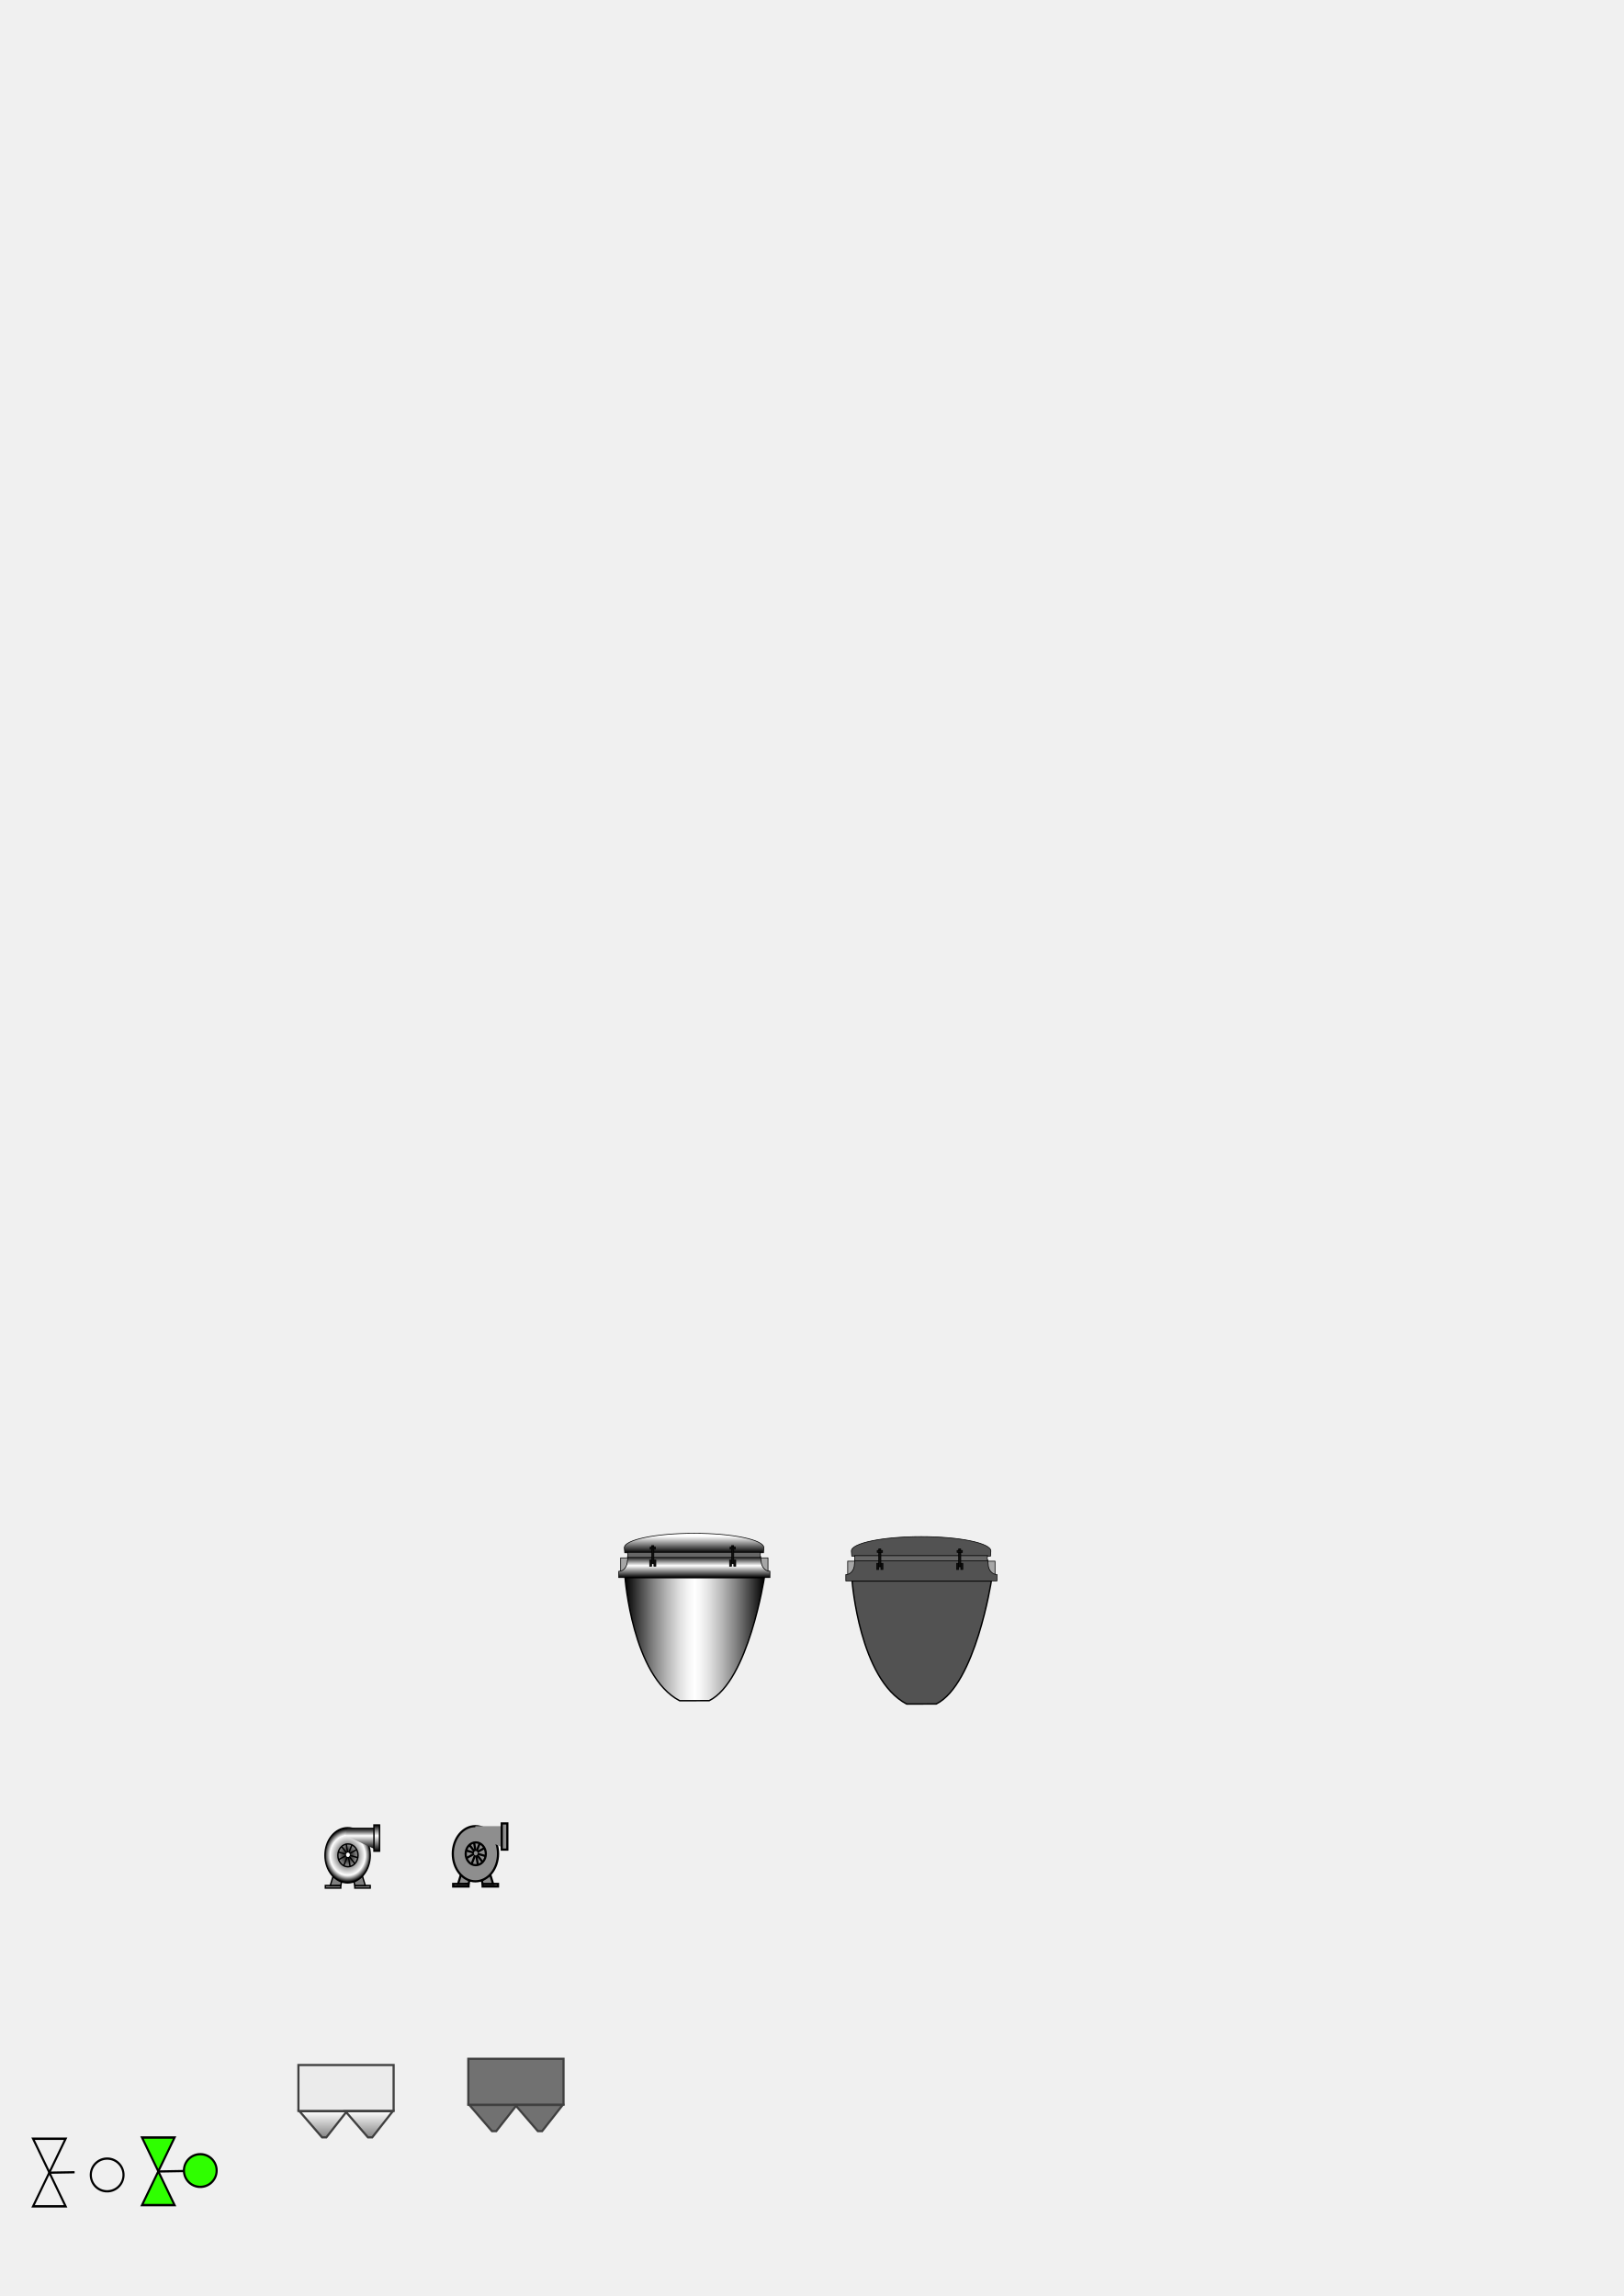
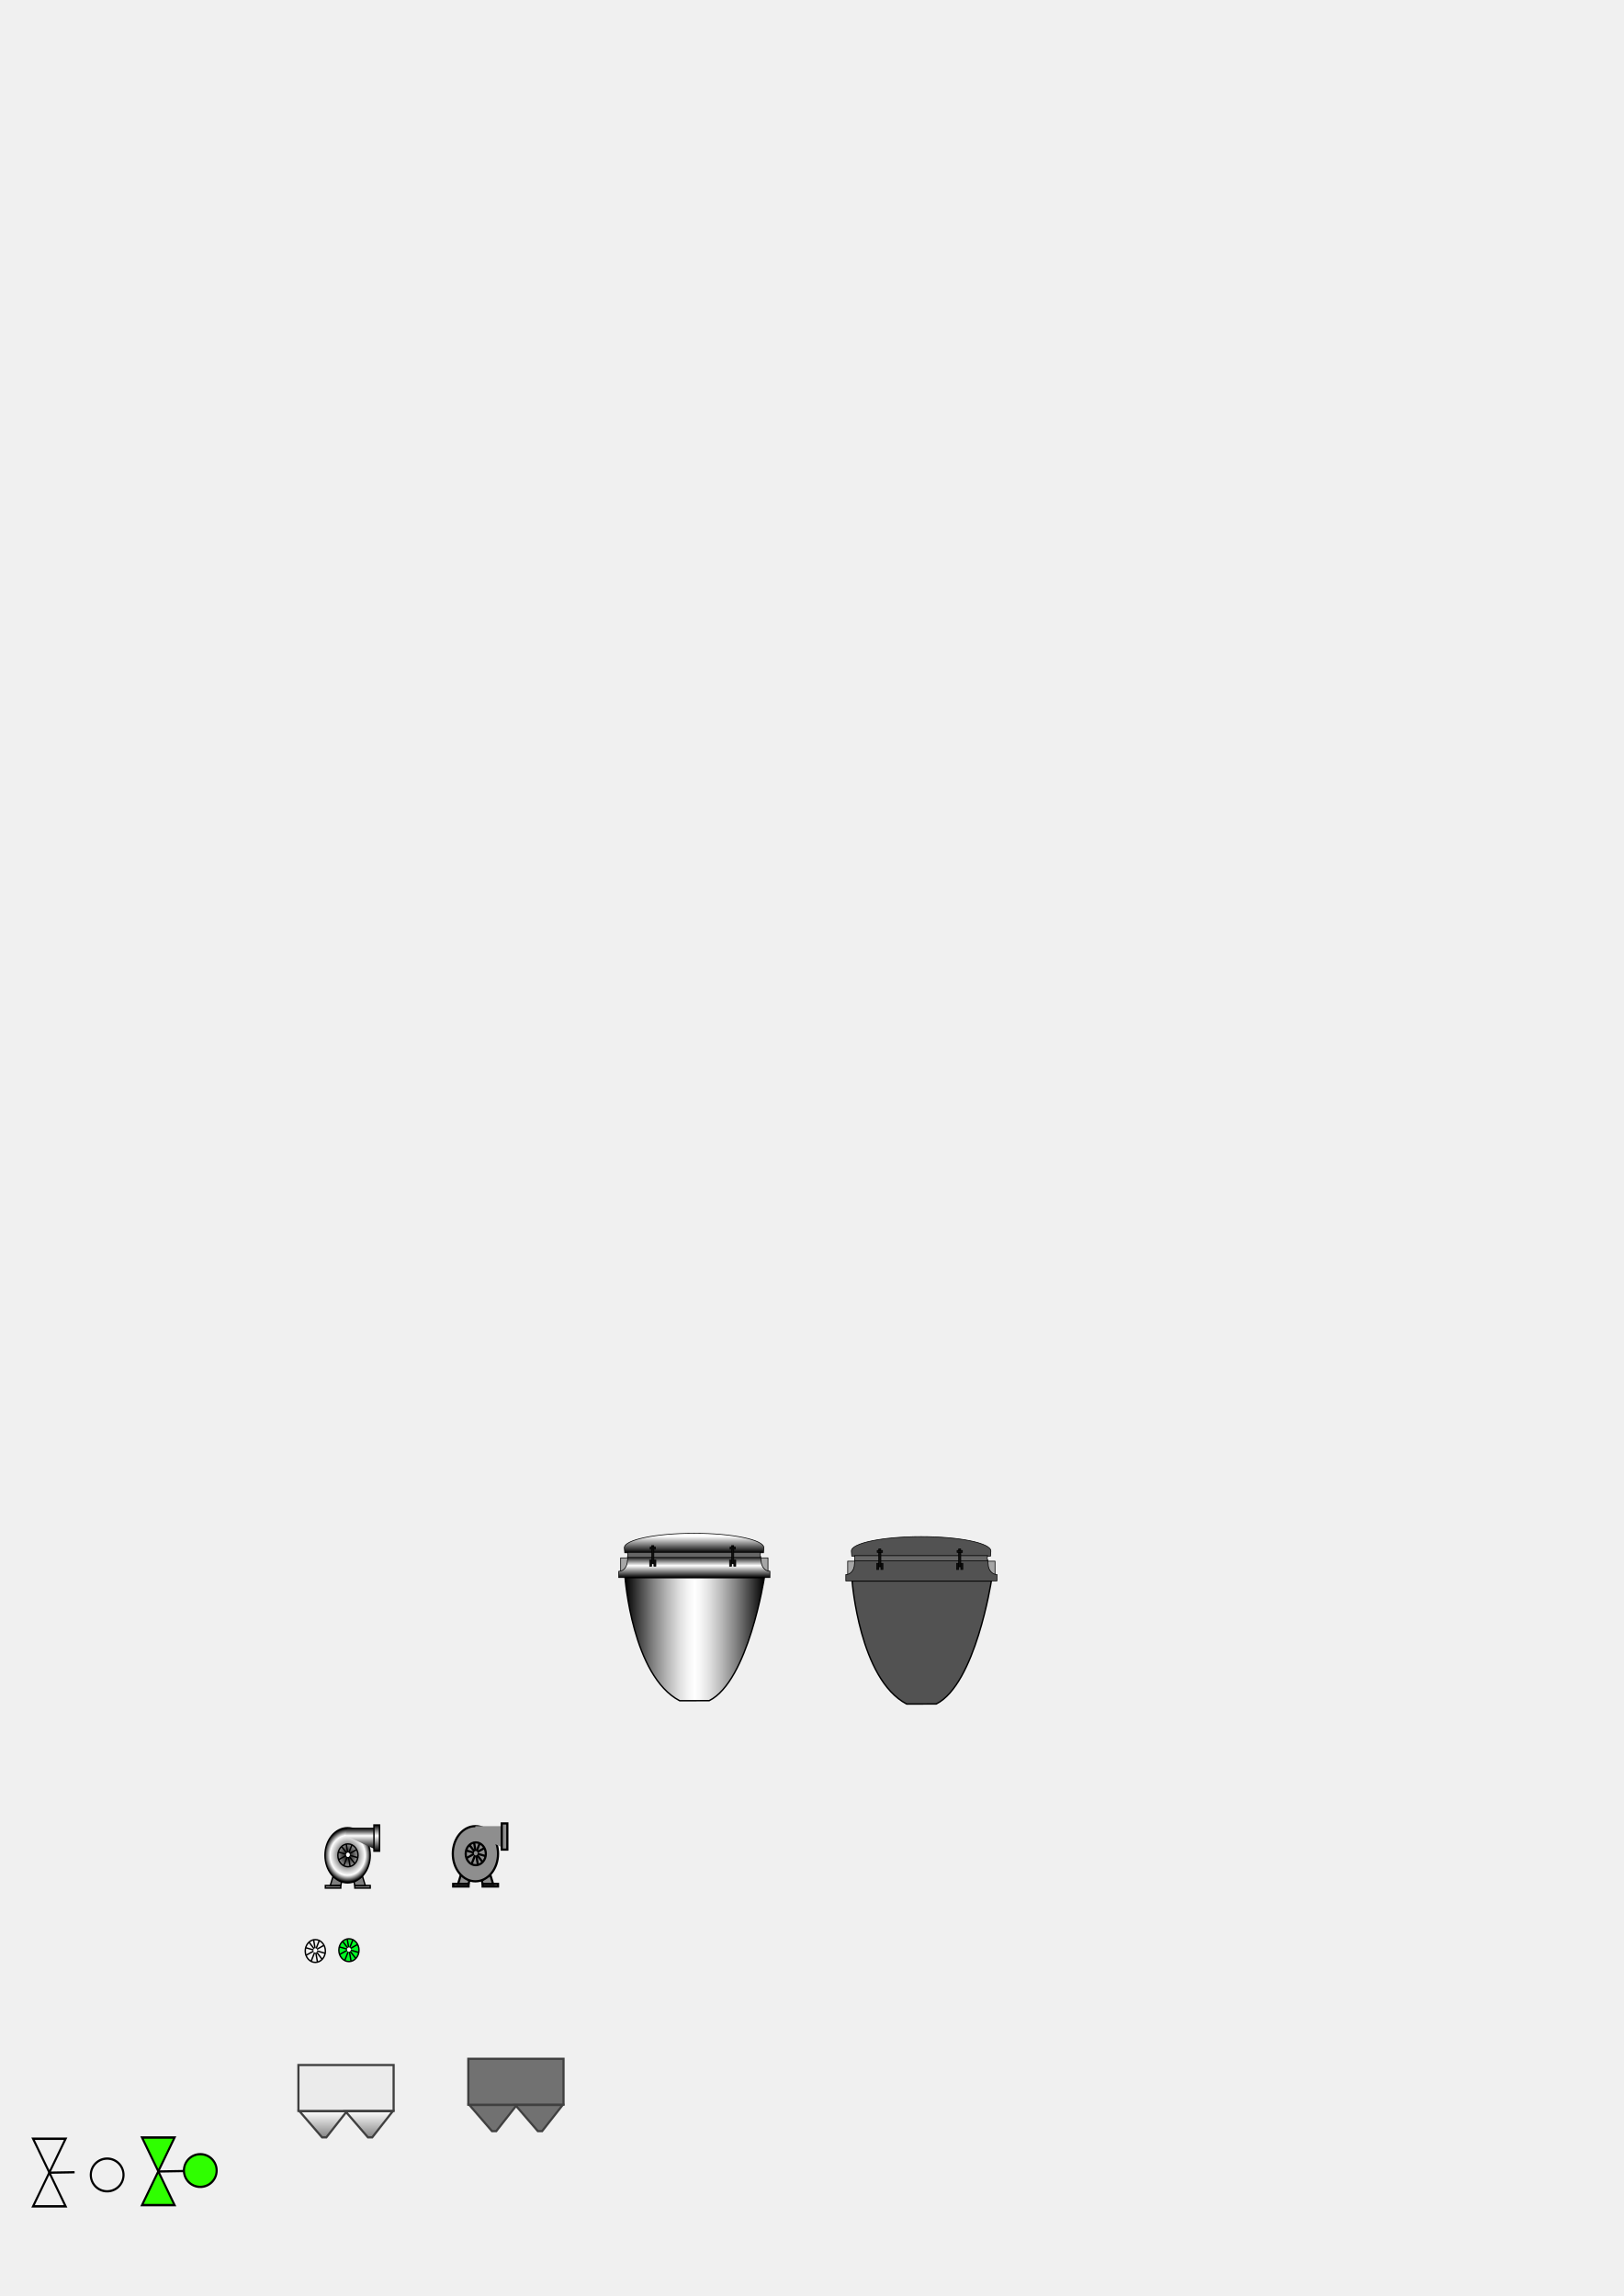
<svg xmlns="http://www.w3.org/2000/svg" xmlns:xlink="http://www.w3.org/1999/xlink" width="744.094" height="1052.362" id="svg2" version="1.1">
  <defs id="defs4">
    <linearGradient id="linearGradient10849">
      <stop id="stop10851" offset="0" style="stop-color:#873a00;stop-opacity:1;" />
      <stop style="stop-color:#ff2300;stop-opacity:1;" offset="0.5" id="stop10853" />
      <stop id="stop10855" offset="1" style="stop-color:#873a00;stop-opacity:1;" />
    </linearGradient>
    <linearGradient id="linearGradient10835">
      <stop style="stop-color:#ff6e00;stop-opacity:1;" offset="0" id="stop10837" />
      <stop id="stop10839" offset="0.5" style="stop-color:#ffe400;stop-opacity:1;" />
      <stop style="stop-color:#ff6e00;stop-opacity:1;" offset="1" id="stop10841" />
    </linearGradient>
    <linearGradient xlink:href="#XMLID_28_" id="linearGradient26229" gradientUnits="userSpaceOnUse" x1="687.1" y1="233.296" x2="687.1" y2="239.75" gradientTransform="matrix(1.1867,0,0,1.383018,-524.0711,265.5435)" />
    <linearGradient id="XMLID_28_" gradientUnits="userSpaceOnUse" x1="687.1" y1="233.296" x2="687.1" y2="239.75">
      <stop offset="0.15" style="stop-color:#FFFFFF" id="stop8803" />
      <stop offset="1" style="stop-color:#000000" id="stop8805" />
    </linearGradient>
    <linearGradient xlink:href="#XMLID_27_" id="linearGradient26232" gradientUnits="userSpaceOnUse" x1="687.2" y1="240.852" x2="687.2" y2="247.976" gradientTransform="matrix(1.1867,0,0,1.383018,-524.0711,265.5435)" />
    <linearGradient id="XMLID_27_" gradientUnits="userSpaceOnUse" x1="687.2" y1="240.852" x2="687.2" y2="247.976">
      <stop offset="0.006" style="stop-color:#000000" id="stop8794" />
      <stop offset="0.444" style="stop-color:#FFFFFF" id="stop8796" />
      <stop offset="1" style="stop-color:#000000" id="stop8798" />
    </linearGradient>
    <linearGradient xlink:href="#XMLID_26_" id="linearGradient26235" gradientUnits="userSpaceOnUse" x1="660.444" y1="268.378" x2="714.221" y2="268.378" gradientTransform="matrix(1.1867,0,0,1.383018,-524.0711,265.5435)" />
    <linearGradient id="XMLID_26_" gradientUnits="userSpaceOnUse" x1="660.444" y1="268.378" x2="714.221" y2="268.378">
      <stop offset="0" style="stop-color:#000000" id="stop8765" />
      <stop offset="0.085" style="stop-color:#393939" id="stop8767" />
      <stop offset="0.198" style="stop-color:#7F7F7F" id="stop8769" />
      <stop offset="0.301" style="stop-color:#B6B6B6" id="stop8771" />
      <stop offset="0.388" style="stop-color:#DEDEDE" id="stop8773" />
      <stop offset="0.458" style="stop-color:#F6F6F6" id="stop8775" />
      <stop offset="0.5" style="stop-color:#FFFFFF" id="stop8777" />
      <stop offset="0.542" style="stop-color:#F6F6F6" id="stop8779" />
      <stop offset="0.612" style="stop-color:#DEDEDE" id="stop8781" />
      <stop offset="0.699" style="stop-color:#B6B6B6" id="stop8783" />
      <stop offset="0.802" style="stop-color:#7F7F7F" id="stop8785" />
      <stop offset="0.915" style="stop-color:#393939" id="stop8787" />
      <stop offset="1" style="stop-color:#000000" id="stop8789" />
    </linearGradient>
    <linearGradient xlink:href="#linearGradient6671" id="linearGradient6669" gradientUnits="userSpaceOnUse" x1="43.529" y1="313.691" x2="100.49" y2="313.691" />
    <linearGradient id="linearGradient6671">
      <stop id="stop6673" offset="0" style="stop-color:#ff0002;stop-opacity:1;" />
      <stop style="stop-color:#ffa100;stop-opacity:1;" offset="0.5" id="stop6675" />
      <stop id="stop6677" offset="1" style="stop-color:#ff0002;stop-opacity:1;" />
    </linearGradient>
    <linearGradient xlink:href="#linearGradient6671" id="linearGradient6667" gradientUnits="userSpaceOnUse" gradientTransform="matrix(0.04578174,0,0,0.6561865,242.1962,-593.2474)" x1="257.42" y1="404.412" x2="322.949" y2="404.412" />
    <linearGradient id="linearGradient10655">
      <stop id="stop10657" offset="0" style="stop-color:#ff0002;stop-opacity:1;" />
      <stop style="stop-color:#ffa100;stop-opacity:1;" offset="0.5" id="stop10659" />
      <stop id="stop10661" offset="1" style="stop-color:#ff0002;stop-opacity:1;" />
    </linearGradient>
    <linearGradient y2="404.412" x2="322.949" y1="404.412" x1="257.42" gradientTransform="matrix(0.04578174,0,0,0.09833218,605.8628,-289.408)" gradientUnits="userSpaceOnUse" id="linearGradient10665" xlink:href="#linearGradient6671" />
    <linearGradient id="linearGradient6613">
      <stop id="stop6615" offset="0" style="stop-color:#002cff;stop-opacity:1;" />
      <stop style="stop-color:#00d8ff;stop-opacity:1;" offset="0.5" id="stop6617" />
      <stop id="stop6619" offset="1" style="stop-color:#002cff;stop-opacity:1;" />
    </linearGradient>
    <linearGradient xlink:href="#linearGradient6613" id="linearGradient2636" gradientUnits="userSpaceOnUse" gradientTransform="matrix(0.04578174,0,0,1,206.6175,5.715368)" x1="257.42" y1="404.412" x2="322.949" y2="404.412" />
    <linearGradient id="linearGradient10718">
      <stop id="stop10720" offset="0" style="stop-color:#002cff;stop-opacity:1;" />
      <stop style="stop-color:#00d8ff;stop-opacity:1;" offset="0.5" id="stop10722" />
      <stop id="stop10724" offset="1" style="stop-color:#002cff;stop-opacity:1;" />
    </linearGradient>
    <linearGradient xlink:href="#linearGradient6613" id="linearGradient10767" gradientUnits="userSpaceOnUse" gradientTransform="matrix(0.04578174,0,0,0.2253706,-634.6472,253.1719)" x1="257.42" y1="404.412" x2="322.949" y2="404.412" />
    <linearGradient xlink:href="#linearGradient6613" id="linearGradient10769" gradientUnits="userSpaceOnUse" x1="43.529" y1="313.691" x2="100.49" y2="313.691" />
    <linearGradient xlink:href="#linearGradient10835" id="linearGradient10779" gradientUnits="userSpaceOnUse" x1="43.529" y1="313.691" x2="100.49" y2="313.691" />
    <linearGradient xlink:href="#linearGradient10835" id="linearGradient10825" gradientUnits="userSpaceOnUse" gradientTransform="matrix(0.04578174,0,0,0.3016598,233.4075,536.1155)" x1="257.42" y1="404.412" x2="322.949" y2="404.412" />
    <linearGradient xlink:href="#linearGradient10835" id="linearGradient10829" gradientUnits="userSpaceOnUse" gradientTransform="matrix(0.04578174,0,0,0.2512893,629.736,-358.3493)" x1="257.42" y1="404.412" x2="322.949" y2="404.412" />
    <linearGradient xlink:href="#linearGradient6671" id="linearGradient10833" gradientUnits="userSpaceOnUse" gradientTransform="matrix(0.04578174,0,0,0.3231015,233.4075,472.4171)" x1="257.42" y1="404.412" x2="322.949" y2="404.412" />
    <linearGradient xlink:href="#linearGradient10849" id="linearGradient10845" gradientUnits="userSpaceOnUse" gradientTransform="matrix(0.04578174,0,0,0.0767043,278.0156,637.3581)" x1="257.42" y1="404.412" x2="322.949" y2="404.412" />
    <linearGradient xlink:href="#linearGradient10849" id="linearGradient10847" gradientUnits="userSpaceOnUse" x1="43.529" y1="313.691" x2="100.49" y2="313.691" />
    <linearGradient xlink:href="#linearGradient10849" id="linearGradient10859" gradientUnits="userSpaceOnUse" gradientTransform="matrix(0.04578174,0,0,0.0767043,278.0156,676.1843)" x1="257.42" y1="404.412" x2="322.949" y2="404.412" />
    <linearGradient xlink:href="#linearGradient10835" id="linearGradient10863" gradientUnits="userSpaceOnUse" gradientTransform="matrix(0.04578174,0,0,0.07668049,233.4075,676.1951)" x1="257.42" y1="404.412" x2="322.949" y2="404.412" />
    <linearGradient xlink:href="#linearGradient6671" id="linearGradient10867" gradientUnits="userSpaceOnUse" gradientTransform="matrix(0.04578174,0,0,0.07668048,233.4968,521.7132)" x1="257.42" y1="404.412" x2="322.949" y2="404.412" />
    <linearGradient xlink:href="#XMLID_26_-8" id="linearGradient10182" gradientUnits="userSpaceOnUse" gradientTransform="matrix(1.1867,0,0,1.383018,-763.2637,600.3159)" x1="660.444" y1="268.378" x2="714.221" y2="268.378" />
    <linearGradient id="XMLID_26_-8" gradientUnits="userSpaceOnUse" x1="660.444" y1="268.378" x2="714.221" y2="268.378">
      <stop offset="0" style="stop-color:#000000" id="stop8765-4" />
      <stop offset="0.085" style="stop-color:#393939" id="stop8767-5" />
      <stop offset="0.198" style="stop-color:#7F7F7F" id="stop8769-0" />
      <stop offset="0.301" style="stop-color:#B6B6B6" id="stop8771-3" />
      <stop offset="0.388" style="stop-color:#DEDEDE" id="stop8773-6" />
      <stop offset="0.458" style="stop-color:#F6F6F6" id="stop8775-1" />
      <stop offset="0.5" style="stop-color:#FFFFFF" id="stop8777-0" />
      <stop offset="0.542" style="stop-color:#F6F6F6" id="stop8779-6" />
      <stop offset="0.612" style="stop-color:#DEDEDE" id="stop8781-3" />
      <stop offset="0.699" style="stop-color:#B6B6B6" id="stop8783-2" />
      <stop offset="0.802" style="stop-color:#7F7F7F" id="stop8785-0" />
      <stop offset="0.915" style="stop-color:#393939" id="stop8787-6" />
      <stop offset="1" style="stop-color:#000000" id="stop8789-1" />
    </linearGradient>
    <linearGradient xlink:href="#XMLID_27_-5" id="linearGradient10179" gradientUnits="userSpaceOnUse" gradientTransform="matrix(1.1867,0,0,1.383018,-763.2637,600.3159)" x1="687.2" y1="240.852" x2="687.2" y2="247.976" />
    <linearGradient id="XMLID_27_-5" gradientUnits="userSpaceOnUse" x1="687.2" y1="240.852" x2="687.2" y2="247.976">
      <stop offset="0.006" style="stop-color:#000000" id="stop8794-5" />
      <stop offset="0.444" style="stop-color:#FFFFFF" id="stop8796-4" />
      <stop offset="1" style="stop-color:#000000" id="stop8798-7" />
    </linearGradient>
    <linearGradient xlink:href="#XMLID_28_-6" id="linearGradient10176" gradientUnits="userSpaceOnUse" gradientTransform="matrix(1.1867,0,0,1.383018,-763.2637,600.3159)" x1="687.1" y1="233.296" x2="687.1" y2="239.75" />
    <linearGradient id="XMLID_28_-6" gradientUnits="userSpaceOnUse" x1="687.1" y1="233.296" x2="687.1" y2="239.75">
      <stop offset="0.15" style="stop-color:#FFFFFF" id="stop8803-5" />
      <stop offset="1" style="stop-color:#000000" id="stop8805-6" />
    </linearGradient>
    <linearGradient xlink:href="#XMLID_26_-8" id="linearGradient10595" gradientUnits="userSpaceOnUse" gradientTransform="matrix(1.1867,0,0,1.383018,-763.2637,600.3159)" x1="660.444" y1="268.378" x2="714.221" y2="268.378" />
    <linearGradient xlink:href="#XMLID_27_-5" id="linearGradient10597" gradientUnits="userSpaceOnUse" gradientTransform="matrix(1.1867,0,0,1.383018,-763.2637,600.3159)" x1="687.2" y1="240.852" x2="687.2" y2="247.976" />
    <linearGradient xlink:href="#XMLID_28_-6" id="linearGradient10599" gradientUnits="userSpaceOnUse" gradientTransform="matrix(1.1867,0,0,1.383018,-763.2637,600.3159)" x1="687.1" y1="233.296" x2="687.1" y2="239.75" />
    <linearGradient xlink:href="#XMLID_17_" id="linearGradient16551" gradientUnits="userSpaceOnUse" gradientTransform="matrix(1.1867,0,0,1.383018,-227.4925,-266.0635)" x1="770.209" y1="330.592" x2="770.209" y2="339.133" />
    <linearGradient id="XMLID_17_" gradientUnits="userSpaceOnUse" x1="770.209" y1="330.592" x2="770.209" y2="339.133">
      <stop offset="0" style="stop-color:#FFFFFF" id="stop8500" />
      <stop offset="0.995" style="stop-color:#858585" id="stop8502" />
    </linearGradient>
    <linearGradient xlink:href="#XMLID_18_" id="linearGradient16553" gradientUnits="userSpaceOnUse" gradientTransform="matrix(1.1867,0,0,1.383018,-227.4925,-266.0635)" x1="787.877" y1="330.592" x2="787.877" y2="339.133" />
    <linearGradient id="XMLID_18_" gradientUnits="userSpaceOnUse" x1="787.877" y1="330.592" x2="787.877" y2="339.133">
      <stop offset="0" style="stop-color:#FFFFFF" id="stop8509" />
      <stop offset="0.995" style="stop-color:#858585" id="stop8511" />
    </linearGradient>
    <linearGradient y2="339.133" x2="787.877" y1="330.592" x1="787.877" gradientTransform="matrix(1.1867,0,0,1.383018,-227.4925,-266.0635)" gradientUnits="userSpaceOnUse" id="linearGradient4940" xlink:href="#XMLID_18_" />
    <radialGradient xlink:href="#XMLID_204_-9" id="radialGradient9935" gradientUnits="userSpaceOnUse" gradientTransform="matrix(1.328985,0,0,1.516341,63.68768,-20.50481)" cx="188.252" cy="365.216" fx="188.252" fy="365.216" r="26.984" />
    <radialGradient id="XMLID_204_-9" cx="188.252" cy="365.216" r="26.984" fx="188.252" fy="365.216" gradientTransform="matrix(1.1199,0,0,1.0964,-22.4744,-35.6107)" gradientUnits="userSpaceOnUse">
      <stop offset="0" style="stop-color:#000000" id="stop13497-7" />
      <stop offset="0.75" style="stop-color:#FFFFFF" id="stop13499-3" />
      <stop offset="1" style="stop-color:#000000" id="stop13501-6" />
    </radialGradient>
    <linearGradient xlink:href="#XMLID_205_-1" id="linearGradient9937" gradientUnits="userSpaceOnUse" gradientTransform="matrix(1.1867,0,0,1.383018,90.35804,28.74542)" x1="172.746" y1="357.614" x2="172.746" y2="334.25" />
    <linearGradient id="XMLID_205_-1" gradientUnits="userSpaceOnUse" x1="172.746" y1="357.614" x2="172.746" y2="334.25">
      <stop offset="0" style="stop-color:#000000" id="stop13506-2" />
      <stop offset="0.62" style="stop-color:#FFFFFF" id="stop13508-9" />
      <stop offset="0.705" style="stop-color:#BBBBBB" id="stop13510-3" />
      <stop offset="0.812" style="stop-color:#6C6C6C" id="stop13512-1" />
      <stop offset="0.9" style="stop-color:#323232" id="stop13514-9" />
      <stop offset="0.965" style="stop-color:#111111" id="stop13516-4" />
      <stop offset="1" style="stop-color:#000000" id="stop13518-7" />
    </linearGradient>
    <linearGradient xlink:href="#XMLID_206_-8" id="linearGradient9939" gradientUnits="userSpaceOnUse" gradientTransform="matrix(1.1867,0,0,1.383018,90.35804,28.74542)" x1="150.761" y1="360.25" x2="150.761" y2="331.25" />
    <linearGradient id="XMLID_206_-8" gradientUnits="userSpaceOnUse" x1="150.761" y1="360.25" x2="150.761" y2="331.25">
      <stop offset="0" style="stop-color:#000000" id="stop13523-4" />
      <stop offset="0.59" style="stop-color:#FFFFFF" id="stop13525-5" />
      <stop offset="1" style="stop-color:#000000" id="stop13527-0" />
    </linearGradient>
+     <radialGradient id="XMLID_204_-9-7" cx="188.252" cy="365.216" r="26.984" fx="188.252" fy="365.216" gradientTransform="matrix(1.1199,0,0,1.0964,-22.4744,-35.6107)" gradientUnits="userSpaceOnUse">
+       <stop offset="0" style="stop-color:#000000" id="stop13497-7-3" />
+       <stop offset="0.75" style="stop-color:#FFFFFF" id="stop13499-3-6" />
+       <stop offset="1" style="stop-color:#000000" id="stop13501-6-1" />
+     </radialGradient>
+     <linearGradient id="XMLID_205_-1-9" gradientUnits="userSpaceOnUse" x1="172.746" y1="357.614" x2="172.746" y2="334.25">
+       <stop offset="0" style="stop-color:#000000" id="stop13506-2-3" />
+       <stop offset="0.62" style="stop-color:#FFFFFF" id="stop13508-9-1" />
+       <stop offset="0.705" style="stop-color:#BBBBBB" id="stop13510-3-9" />
+       <stop offset="0.812" style="stop-color:#6C6C6C" id="stop13512-1-4" />
+       <stop offset="0.9" style="stop-color:#323232" id="stop13514-9-7" />
+       <stop offset="0.965" style="stop-color:#111111" id="stop13516-4-8" />
+       <stop offset="1" style="stop-color:#000000" id="stop13518-7-4" />
+     </linearGradient>
+     <linearGradient id="XMLID_206_-8-0" gradientUnits="userSpaceOnUse" x1="150.761" y1="360.25" x2="150.761" y2="331.25">
+       <stop offset="0" style="stop-color:#000000" id="stop13523-4-3" />
+       <stop offset="0.59" style="stop-color:#FFFFFF" id="stop13525-5-6" />
+       <stop offset="1" style="stop-color:#000000" id="stop13527-0-1" />
+     </linearGradient>
  </defs>
  <g id="layer1">
    <g id="g3636" transform="matrix(0.9692405,0,0,1.006137,-6.575474,-7.690249)">
      <path transform="matrix(0.5658033,0,0,0.6533333,29.30904,349.9273)" d="m 1.429,990.934 13.609,23.571 -27.218,0 13.609,-23.571 z" id="path2858" style="fill:none;stroke:#000000;stroke-width:1.666;stroke-linejoin:miter;stroke-miterlimit:4;stroke-opacity:1;stroke-dasharray:none" />
      <path style="fill:none;stroke:#000000;stroke-width:1.666;stroke-linejoin:miter;stroke-miterlimit:4;stroke-opacity:1;stroke-dasharray:none" id="path2860" d="m 1.429,990.934 13.609,23.571 -27.218,0 13.609,-23.571 z" transform="matrix(0.5658033,0,0,-0.6533333,29.30904,1644.742)" />
      <path id="path2862" d="m 30.052,997.41 12,-0.202" style="fill:none;stroke:#000000;stroke-width:1.013px;stroke-linecap:butt;stroke-linejoin:miter;stroke-opacity:1" />
    </g>
    <g transform="matrix(0.9692405,0,0,1.006137,43.35311,-8.238643)" id="g3641" style="fill:#2fff00;fill-opacity:1">
      <path style="fill:#2fff00;stroke:#000000;stroke-width:1.666;stroke-linejoin:miter;stroke-miterlimit:4;stroke-opacity:1;stroke-dasharray:none;fill-opacity:1" id="path3643" d="m 1.429,990.934 13.609,23.571 -27.218,0 13.609,-23.571 z" transform="matrix(0.5658033,0,0,0.6533333,29.30904,349.9273)" />
      <path transform="matrix(0.5658033,0,0,-0.6533333,29.30904,1644.742)" d="m 1.429,990.934 13.609,23.571 -27.218,0 13.609,-23.571 z" id="path3645" style="fill:#2fff00;stroke:#000000;stroke-width:1.666;stroke-linejoin:miter;stroke-miterlimit:4;stroke-opacity:1;stroke-dasharray:none;fill-opacity:1" />
      <path style="fill:#2fff00;stroke:#000000;stroke-width:1.013px;stroke-linecap:butt;stroke-linejoin:miter;stroke-opacity:1;fill-opacity:1" d="m 30.052,997.41 12,-0.202" id="path3647" />
    </g>
    <path style="fill:#2fff00;fill-opacity:1;fill-rule:evenodd;stroke:#000000;stroke-width:2.213;stroke-linejoin:miter;stroke-miterlimit:4;stroke-opacity:1;stroke-dasharray:none" id="path3651" d="m 45.154,933.408 a 17.173,16.036 0 1 1 0.046,0.001" transform="matrix(0.4367379,0,0,0.4676883,71.88453,565.8116)" />
    <path transform="matrix(0.4367379,0,0,0.4676883,29.20559,567.8319)" d="m 45.154,933.408 a 17.173,16.036 0 1 1 0.046,0.001" id="path3653" style="fill:none;stroke:#000000;stroke-width:2.213;stroke-linejoin:miter;stroke-miterlimit:4;stroke-opacity:1;stroke-dasharray:none" />
    <g transform="translate(265.9621,-220.1853)" id="g10189">
      <path style="fill:#a6a6a6;stroke:#000000;stroke-width:0.32" id="path8762" d="m 85.981,942.191 -67.514,0 0,-7.958 67.514,0 0,7.958 z" />
      <path style="fill:url(#linearGradient10182);stroke:#000000;stroke-width:0.641;stroke-miterlimit:4;stroke-dasharray:none" id="path8791" d="m 20.485,943.263 63.816,0 c 0,0 -7.27,47.348 -25.251,56.415 l -13.538,0.035 C 23.828,988.362 20.485,943.263 20.485,943.263 z" />
      <path style="fill:url(#linearGradient10179);stroke:#000000;stroke-width:0.32" id="path8800" d="m 21.871,933.419 -0.322,2.158 c 0,2.64 -1.718,4.814 -3.942,4.814 l -0.002,2.881 69.262,0 0,-2.915 c -2.225,0 -4.025,-2.14 -4.025,-4.781 l -0.281,-2.142" />
      <path style="fill:url(#linearGradient10176);stroke:#000000;stroke-width:0.32" id="path8807" d="m 84.081,929.574 c 0,-3.647 -14.31,-6.605 -31.965,-6.605 -17.651,0 -31.965,2.958 -31.965,6.605 l 0.174,2.315 63.595,0.006 0.16,-2.321 z" />
      <path style="fill:#666666;stroke:#000000;stroke-width:0.32" id="path8809" d="m 82.433,932.921 0.09,1.111 -60.916,0 0.115,-1.171 -0.115,-1.166 60.916,0 -0.09,1.227 z" />
      <g transform="matrix(1.1867,0,0,1.383018,-763.2637,600.3159)" id="g8811">
        <path style="fill:#0f0f0e;stroke:#000000;stroke-width:0.25" id="path8813" d="m 671.564,243.296 -0.836,0 0,-4.792 0.836,0 0,4.792 z" />
        <path style="fill:#0f0f0e;stroke:#000000;stroke-width:0.25" id="path8815" d="m 670.715,244.189 -0.776,0 0,-2.013 0.776,0 0,2.013 z" />
        <path style="fill:#0f0f0e;stroke:#000000;stroke-width:0.25" id="path8817" d="m 672.19,238.523 -2.062,0 0,-0.625 2.062,0 0,0.625 z" />
        <path style="fill:#0f0f0e;stroke:#000000;stroke-width:0.25" id="path8819" d="m 672.346,244.184 -0.775,0 0,-2.013 0.775,0 0,2.013 z" />
        <path style="fill:#0f0f0e;stroke:#000000;stroke-width:0.25" id="path8821" d="m 671.529,237.884 -0.799,0 0,-0.5 0.799,0 0,0.5 z" />
      </g>
      <g transform="matrix(1.1867,0,0,1.383018,-763.2637,600.3159)" id="g8823">
        <path style="fill:#0f0f0e;stroke:#000000;stroke-width:0.25" id="path8825" d="m 702.42,243.296 -0.837,0 0,-4.792 0.837,0 0,4.792 z" />
        <path style="fill:#0f0f0e;stroke:#000000;stroke-width:0.25" id="path8827" d="m 701.57,244.189 -0.776,0 0,-2.013 0.776,0 0,2.013 z" />
        <path style="fill:#0f0f0e;stroke:#000000;stroke-width:0.25" id="path8829" d="m 703.046,238.523 -2.063,0 0,-0.625 2.063,0 0,0.625 z" />
        <path style="fill:#0f0f0e;stroke:#000000;stroke-width:0.25" id="path8831" d="m 703.201,244.184 -0.774,0 0,-2.013 0.774,0 0,2.013 z" />
        <path style="fill:#0f0f0e;stroke:#000000;stroke-width:0.25" id="path8833" d="m 702.387,237.884 -0.802,0 0,-0.5 0.802,0 0,0.5 z" />
      </g>
    </g>
    <path style="fill:#a6a6a6;stroke:#000000;stroke-width:0.32;stroke-opacity:1" id="path10561" d="m 455.989,723.521 -67.514,0 0,-7.958 67.514,0 0,7.958 z" />
    <path style="fill:#525252;stroke:#000000;stroke-width:0.641;stroke-miterlimit:4;stroke-opacity:1;stroke-dasharray:none;fill-opacity:1" id="path10563" d="m 390.493,724.593 63.816,0 c 0,0 -7.27,47.348 -25.251,56.415 l -13.538,0.035 c -21.685,-11.35 -25.027,-56.449 -25.027,-56.449 z" />
    <path style="fill:#525252;stroke:#000000;stroke-width:0.32;stroke-opacity:1;fill-opacity:1" id="path10565" d="m 391.879,714.748 -0.322,2.158 c 0,2.64 -1.718,4.814 -3.942,4.814 l -0.002,2.881 69.262,0 0,-2.915 c -2.225,0 -4.025,-2.14 -4.025,-4.781 l -0.281,-2.142" />
    <path style="fill:#525252;stroke:#000000;stroke-width:0.32;stroke-opacity:1;fill-opacity:1" id="path10567" d="m 454.089,710.904 c 0,-3.647 -14.31,-6.605 -31.965,-6.605 -17.651,0 -31.965,2.958 -31.965,6.605 l 0.174,2.315 63.595,0.006 0.16,-2.321 z" />
    <path style="fill:#666666;stroke:#000000;stroke-width:0.32;stroke-opacity:1" id="path10569" d="m 452.441,714.251 0.09,1.111 -60.916,0 0.115,-1.171 -0.115,-1.166 60.916,0 -0.09,1.227 z" />
    <g style="stroke:#000000;stroke-opacity:1" transform="matrix(1.1867,0,0,1.383018,-393.2559,381.6459)" id="g10571">
      <path style="fill:#0f0f0e;stroke:#000000;stroke-width:0.25;stroke-opacity:1" id="path10573" d="m 671.564,243.296 -0.836,0 0,-4.792 0.836,0 0,4.792 z" />
      <path style="fill:#0f0f0e;stroke:#000000;stroke-width:0.25;stroke-opacity:1" id="path10575" d="m 670.715,244.189 -0.776,0 0,-2.013 0.776,0 0,2.013 z" />
      <path style="fill:#0f0f0e;stroke:#000000;stroke-width:0.25;stroke-opacity:1" id="path10577" d="m 672.19,238.523 -2.062,0 0,-0.625 2.062,0 0,0.625 z" />
      <path style="fill:#0f0f0e;stroke:#000000;stroke-width:0.25;stroke-opacity:1" id="path10579" d="m 672.346,244.184 -0.775,0 0,-2.013 0.775,0 0,2.013 z" />
      <path style="fill:#0f0f0e;stroke:#000000;stroke-width:0.25;stroke-opacity:1" id="path10581" d="m 671.529,237.884 -0.799,0 0,-0.5 0.799,0 0,0.5 z" />
    </g>
    <g style="stroke:#000000;stroke-opacity:1" transform="matrix(1.1867,0,0,1.383018,-393.2559,381.6459)" id="g10583">
      <path style="fill:#0f0f0e;stroke:#000000;stroke-width:0.25;stroke-opacity:1" id="path10585" d="m 702.42,243.296 -0.837,0 0,-4.792 0.837,0 0,4.792 z" />
      <path style="fill:#0f0f0e;stroke:#000000;stroke-width:0.25;stroke-opacity:1" id="path10587" d="m 701.57,244.189 -0.776,0 0,-2.013 0.776,0 0,2.013 z" />
      <path style="fill:#0f0f0e;stroke:#000000;stroke-width:0.25;stroke-opacity:1" id="path10589" d="m 703.046,238.523 -2.063,0 0,-0.625 2.063,0 0,0.625 z" />
      <path style="fill:#0f0f0e;stroke:#000000;stroke-width:0.25;stroke-opacity:1" id="path10591" d="m 703.201,244.184 -0.774,0 0,-2.013 0.774,0 0,2.013 z" />
      <path style="fill:#0f0f0e;stroke:#000000;stroke-width:0.25;stroke-opacity:1" id="path10593" d="m 702.387,237.884 -0.802,0 0,-0.5 0.802,0 0,0.5 z" />
    </g>
    <g id="g16546" transform="matrix(1.002837,0,0,1.014997,-540.3514,773.6531)" style="font-size:13.877px;font-style:normal;font-variant:normal;font-weight:normal;font-stretch:normal;text-align:start;line-height:125%;writing-mode:lr-tb;text-anchor:start;font-family:Liberation Sans;-inkscape-font-specification:Liberation Sans">
      <path style="font-size:13.877px;font-style:normal;font-variant:normal;font-weight:normal;font-stretch:normal;text-align:start;line-height:125%;writing-mode:lr-tb;text-anchor:start;fill:url(#linearGradient16551);stroke:#404040;stroke-width:0.991;stroke-miterlimit:4;stroke-dasharray:none;font-family:Liberation Sans;-inkscape-font-specification:Liberation Sans" id="path8504" d="m 687.95,202.963 9.393,-11.814 -21.425,0 -0.233,0 10.323,11.814 1.942,0 z" />
      <path style="font-size:13.877px;font-style:normal;font-variant:normal;font-weight:normal;font-stretch:normal;text-align:start;line-height:125%;writing-mode:lr-tb;text-anchor:start;fill:#ebebeb;stroke:#404040;stroke-width:0.991;stroke-miterlimit:4;stroke-dasharray:none;font-family:Liberation Sans;-inkscape-font-specification:Liberation Sans" id="path8506" d="m 718.702,191.031 -43.513,0 0,-20.745 43.513,0 0,20.745 z" />
      <path style="font-size:13.877px;font-style:normal;font-variant:normal;font-weight:normal;font-stretch:normal;text-align:start;line-height:125%;writing-mode:lr-tb;text-anchor:start;fill:url(#linearGradient4940);stroke:#404040;stroke-width:0.991;stroke-miterlimit:4;stroke-dasharray:none;font-family:Liberation Sans;-inkscape-font-specification:Liberation Sans" id="path8513" d="m 708.915,202.963 9.393,-11.814 -21.425,0 -0.233,0 10.323,11.814 1.941,0 z" />
    </g>
    <g style="font-size:13.877px;font-style:normal;font-variant:normal;font-weight:normal;font-stretch:normal;text-align:start;line-height:125%;writing-mode:lr-tb;text-anchor:start;font-family:Liberation Sans;-inkscape-font-specification:Liberation Sans;fill:#717171;fill-opacity:1" transform="matrix(1.002837,0,0,1.014997,-462.4942,770.796)" id="g5353">
      <path d="m 687.95,202.963 9.393,-11.814 -21.425,0 -0.233,0 10.323,11.814 1.942,0 z" id="path5355" style="font-size:13.877px;font-style:normal;font-variant:normal;font-weight:normal;font-stretch:normal;text-align:start;line-height:125%;writing-mode:lr-tb;text-anchor:start;fill:#717171;stroke:#404040;stroke-width:0.991;stroke-miterlimit:4;stroke-dasharray:none;font-family:Liberation Sans;-inkscape-font-specification:Liberation Sans;fill-opacity:1" />
      <path d="m 718.702,191.031 -43.513,0 0,-20.745 43.513,0 0,20.745 z" id="path5357" style="font-size:13.877px;font-style:normal;font-variant:normal;font-weight:normal;font-stretch:normal;text-align:start;line-height:125%;writing-mode:lr-tb;text-anchor:start;fill:#717171;stroke:#404040;stroke-width:0.991;stroke-miterlimit:4;stroke-dasharray:none;font-family:Liberation Sans;-inkscape-font-specification:Liberation Sans;fill-opacity:1" />
      <path d="m 708.915,202.963 9.393,-11.814 -21.425,0 -0.233,0 10.323,11.814 1.941,0 z" id="path5359" style="font-size:13.877px;font-style:normal;font-variant:normal;font-weight:normal;font-stretch:normal;text-align:start;line-height:125%;writing-mode:lr-tb;text-anchor:start;fill:#717171;stroke:#404040;stroke-width:0.991;stroke-miterlimit:4;stroke-dasharray:none;font-family:Liberation Sans;-inkscape-font-specification:Liberation Sans;fill-opacity:1" />
    </g>
    <g id="g9905" transform="matrix(-0.2992822,0,0,0.2992822,253.2344,690.7614)" style="font-size:46.779px;font-style:normal;font-variant:normal;font-weight:normal;font-stretch:normal;text-align:start;line-height:125%;writing-mode:lr-tb;text-anchor:start;font-family:Liberation Sans;-inkscape-font-specification:Liberation Sans">
      <path d="m 302.833,583.506 -23.567,0 0,-4.008 23.567,0 0,4.008 z" id="path9907" style="font-size:46.779px;font-style:normal;font-variant:normal;font-weight:normal;font-stretch:normal;text-align:start;line-height:125%;writing-mode:lr-tb;text-anchor:start;fill:#7f7f7f;stroke:#000000;stroke-width:2.14;font-family:Liberation Sans;-inkscape-font-specification:Liberation Sans" />
      <path d="m 347.928,583.506 -23.567,0 0,-4.008 23.567,0 0,4.008 z" id="path9909" style="font-size:46.779px;font-style:normal;font-variant:normal;font-weight:normal;font-stretch:normal;text-align:start;line-height:125%;writing-mode:lr-tb;text-anchor:start;fill:#7f7f7f;stroke:#000000;stroke-width:2.14;font-family:Liberation Sans;-inkscape-font-specification:Liberation Sans" />
      <path d="m 304.108,574.302 -12.739,-9.651 -4.572,14.901 16.037,-0.055 1.275,-5.195 z" id="path9911" style="font-size:46.779px;font-style:normal;font-variant:normal;font-weight:normal;font-stretch:normal;text-align:start;line-height:125%;writing-mode:lr-tb;text-anchor:start;fill:#7f7f7f;stroke:#000000;stroke-width:2.14;font-family:Liberation Sans;-inkscape-font-specification:Liberation Sans" />
      <path d="m 323.089,574.186 12.739,-9.651 4.572,14.901 -16.037,-0.055 -1.275,-5.195 z" id="path9913" style="font-size:46.779px;font-style:normal;font-variant:normal;font-weight:normal;font-stretch:normal;text-align:start;line-height:125%;writing-mode:lr-tb;text-anchor:start;fill:#7f7f7f;stroke:#000000;stroke-width:2.14;font-family:Liberation Sans;-inkscape-font-specification:Liberation Sans" />
      <path d="m 348.51,533.288 c 0,23.344 -15.507,42.269 -34.637,42.269 -19.131,0 -34.637,-18.924 -34.637,-42.269 0,-23.345 15.507,-42.269 34.637,-42.269 19.131,0 34.637,18.924 34.637,42.269 z" id="path9915" style="font-size:46.779px;font-style:normal;font-variant:normal;font-weight:normal;font-stretch:normal;text-align:start;line-height:125%;writing-mode:lr-tb;text-anchor:start;fill:url(#radialGradient9935);stroke:#000000;stroke-width:2.14;font-family:Liberation Sans;-inkscape-font-specification:Liberation Sans" />
      <path d="m 314.046,492.171 0.099,1.152 0.792,1.614 0.692,2.42 1.582,5.647 -43.71,20.328 0,-32.313 40.373,0 0.173,1.152 z" id="path9917" style="font-size:46.779px;font-style:normal;font-variant:normal;font-weight:normal;font-stretch:normal;text-align:start;line-height:125%;writing-mode:lr-tb;text-anchor:start;fill:url(#linearGradient9937);font-family:Liberation Sans;-inkscape-font-specification:Liberation Sans" />
      <path d="m 273.537,526.978 -8.541,0 0,-40.108 8.541,0 0,40.108 z" id="path9919" style="font-size:46.779px;font-style:normal;font-variant:normal;font-weight:normal;font-stretch:normal;text-align:start;line-height:125%;writing-mode:lr-tb;text-anchor:start;fill:url(#linearGradient9939);stroke:#000000;stroke-width:2.14;font-family:Liberation Sans;-inkscape-font-specification:Liberation Sans" />
      <path d="m 328.781,533.374 c 0,9.644 -6.907,17.461 -15.427,17.461 -8.521,0 -15.427,-7.817 -15.427,-17.461 0,-9.644 6.907,-17.461 15.427,-17.461 8.521,0 15.427,7.817 15.427,17.461 z" id="path9921" style="font-size:46.779px;font-style:normal;font-variant:normal;font-weight:normal;font-stretch:normal;text-align:start;line-height:125%;writing-mode:lr-tb;text-anchor:start;fill:none;stroke:#000000;stroke-width:2.14;font-family:Liberation Sans;-inkscape-font-specification:Liberation Sans" />
      <path d="m 297.927,537.004 29.964,-8.644" id="path9923" style="font-size:46.779px;font-style:normal;font-variant:normal;font-weight:normal;font-stretch:normal;text-align:start;line-height:125%;writing-mode:lr-tb;text-anchor:start;fill:none;stroke:#000000;stroke-width:2.14;font-family:Liberation Sans;-inkscape-font-specification:Liberation Sans" />
      <path d="m 300.004,524.557 27.887,15.559" id="path9925" style="font-size:46.779px;font-style:normal;font-variant:normal;font-weight:normal;font-stretch:normal;text-align:start;line-height:125%;writing-mode:lr-tb;text-anchor:start;fill:none;stroke:#000000;stroke-width:2.14;font-family:Liberation Sans;-inkscape-font-specification:Liberation Sans" />
      <path d="M 302.971,545.994 322.848,520.062" id="path9927" style="font-size:46.779px;font-style:normal;font-variant:normal;font-weight:normal;font-stretch:normal;text-align:start;line-height:125%;writing-mode:lr-tb;text-anchor:start;fill:none;stroke:#000000;stroke-width:2.14;font-family:Liberation Sans;-inkscape-font-specification:Liberation Sans" />
      <path d="m 310.091,550.143 5.933,-34.23" id="path9929" style="font-size:46.779px;font-style:normal;font-variant:normal;font-weight:normal;font-stretch:normal;text-align:start;line-height:125%;writing-mode:lr-tb;text-anchor:start;fill:none;stroke:#000000;stroke-width:2.14;font-family:Liberation Sans;-inkscape-font-specification:Liberation Sans" />
      <path d="M 319.881,549.452 307.124,516.951" id="path9931" style="font-size:46.779px;font-style:normal;font-variant:normal;font-weight:normal;font-stretch:normal;text-align:start;line-height:125%;writing-mode:lr-tb;text-anchor:start;fill:none;stroke:#000000;stroke-width:2.14;font-family:Liberation Sans;-inkscape-font-specification:Liberation Sans" />
      <path d="m 316.321,532.51 c 0,1.91 -1.328,3.458 -2.967,3.458 -1.639,0 -2.967,-1.548 -2.967,-3.458 0,-1.91 1.328,-3.458 2.967,-3.458 1.639,0 2.967,1.548 2.967,3.458 z" id="path9933" style="font-size:46.779px;font-style:normal;font-variant:normal;font-weight:normal;font-stretch:normal;text-align:start;line-height:125%;writing-mode:lr-tb;text-anchor:start;fill:#ffffff;font-family:Liberation Sans;-inkscape-font-specification:Liberation Sans" />
    </g>
    <g style="font-size:46.779px;font-style:normal;font-variant:normal;font-weight:normal;font-stretch:normal;text-align:start;line-height:125%;writing-mode:lr-tb;text-anchor:start;font-family:Liberation Sans;-inkscape-font-specification:Liberation Sans;fill:#8e8e8e;fill-opacity:1;stroke-width:3.341;stroke-miterlimit:4;stroke-dasharray:none" transform="matrix(-0.2992822,0,0,0.2992822,311.8058,690.0471)" id="g6258">
      <path style="font-size:46.779px;font-style:normal;font-variant:normal;font-weight:normal;font-stretch:normal;text-align:start;line-height:125%;writing-mode:lr-tb;text-anchor:start;fill:#8e8e8e;stroke:#000000;stroke-width:3.341;font-family:Liberation Sans;-inkscape-font-specification:Liberation Sans;fill-opacity:1;stroke-miterlimit:4;stroke-dasharray:none" id="path6260" d="m 302.833,583.506 -23.567,0 0,-4.008 23.567,0 0,4.008 z" />
      <path style="font-size:46.779px;font-style:normal;font-variant:normal;font-weight:normal;font-stretch:normal;text-align:start;line-height:125%;writing-mode:lr-tb;text-anchor:start;fill:#8e8e8e;stroke:#000000;stroke-width:3.341;font-family:Liberation Sans;-inkscape-font-specification:Liberation Sans;fill-opacity:1;stroke-miterlimit:4;stroke-dasharray:none" id="path6262" d="m 347.928,583.506 -23.567,0 0,-4.008 23.567,0 0,4.008 z" />
      <path style="font-size:46.779px;font-style:normal;font-variant:normal;font-weight:normal;font-stretch:normal;text-align:start;line-height:125%;writing-mode:lr-tb;text-anchor:start;fill:#8e8e8e;stroke:#000000;stroke-width:3.341;font-family:Liberation Sans;-inkscape-font-specification:Liberation Sans;fill-opacity:1;stroke-miterlimit:4;stroke-dasharray:none" id="path6264" d="m 304.108,574.302 -12.739,-9.651 -4.572,14.901 16.037,-0.055 1.275,-5.195 z" />
      <path style="font-size:46.779px;font-style:normal;font-variant:normal;font-weight:normal;font-stretch:normal;text-align:start;line-height:125%;writing-mode:lr-tb;text-anchor:start;fill:#8e8e8e;stroke:#000000;stroke-width:3.341;font-family:Liberation Sans;-inkscape-font-specification:Liberation Sans;fill-opacity:1;stroke-miterlimit:4;stroke-dasharray:none" id="path6266" d="m 323.089,574.186 12.739,-9.651 4.572,14.901 -16.037,-0.055 -1.275,-5.195 z" />
      <path style="font-size:46.779px;font-style:normal;font-variant:normal;font-weight:normal;font-stretch:normal;text-align:start;line-height:125%;writing-mode:lr-tb;text-anchor:start;fill:#8e8e8e;stroke:#000000;stroke-width:3.341;font-family:Liberation Sans;-inkscape-font-specification:Liberation Sans;fill-opacity:1;stroke-miterlimit:4;stroke-dasharray:none" id="path6268" d="m 348.51,533.288 c 0,23.344 -15.507,42.269 -34.637,42.269 -19.131,0 -34.637,-18.924 -34.637,-42.269 0,-23.345 15.507,-42.269 34.637,-42.269 19.131,0 34.637,18.924 34.637,42.269 z" />
      <path style="font-size:46.779px;font-style:normal;font-variant:normal;font-weight:normal;font-stretch:normal;text-align:start;line-height:125%;writing-mode:lr-tb;text-anchor:start;fill:#8e8e8e;font-family:Liberation Sans;-inkscape-font-specification:Liberation Sans;fill-opacity:1;stroke-width:3.341;stroke-miterlimit:4;stroke-dasharray:none" id="path6270" d="m 314.046,492.171 0.099,1.152 0.792,1.614 0.692,2.42 1.582,5.647 -43.71,20.328 0,-32.313 40.373,0 0.173,1.152 z" />
      <path style="font-size:46.779px;font-style:normal;font-variant:normal;font-weight:normal;font-stretch:normal;text-align:start;line-height:125%;writing-mode:lr-tb;text-anchor:start;fill:#8e8e8e;stroke:#000000;stroke-width:3.341;font-family:Liberation Sans;-inkscape-font-specification:Liberation Sans;fill-opacity:1;stroke-miterlimit:4;stroke-dasharray:none" id="path6272" d="m 273.537,526.978 -8.541,0 0,-40.108 8.541,0 0,40.108 z" />
      <path style="font-size:46.779px;font-style:normal;font-variant:normal;font-weight:normal;font-stretch:normal;text-align:start;line-height:125%;writing-mode:lr-tb;text-anchor:start;fill:#8e8e8e;stroke:#000000;stroke-width:3.341;font-family:Liberation Sans;-inkscape-font-specification:Liberation Sans;fill-opacity:1;stroke-miterlimit:4;stroke-dasharray:none" id="path6274" d="m 328.781,533.374 c 0,9.644 -6.907,17.461 -15.427,17.461 -8.521,0 -15.427,-7.817 -15.427,-17.461 0,-9.644 6.907,-17.461 15.427,-17.461 8.521,0 15.427,7.817 15.427,17.461 z" />
      <path style="font-size:46.779px;font-style:normal;font-variant:normal;font-weight:normal;font-stretch:normal;text-align:start;line-height:125%;writing-mode:lr-tb;text-anchor:start;fill:#8e8e8e;stroke:#000000;stroke-width:3.341;font-family:Liberation Sans;-inkscape-font-specification:Liberation Sans;fill-opacity:1;stroke-miterlimit:4;stroke-dasharray:none" id="path6276" d="m 297.927,537.004 29.964,-8.644" />
      <path style="font-size:46.779px;font-style:normal;font-variant:normal;font-weight:normal;font-stretch:normal;text-align:start;line-height:125%;writing-mode:lr-tb;text-anchor:start;fill:#8e8e8e;stroke:#000000;stroke-width:3.341;font-family:Liberation Sans;-inkscape-font-specification:Liberation Sans;fill-opacity:1;stroke-miterlimit:4;stroke-dasharray:none" id="path6278" d="m 300.004,524.557 27.887,15.559" />
      <path style="font-size:46.779px;font-style:normal;font-variant:normal;font-weight:normal;font-stretch:normal;text-align:start;line-height:125%;writing-mode:lr-tb;text-anchor:start;fill:#8e8e8e;stroke:#000000;stroke-width:3.341;font-family:Liberation Sans;-inkscape-font-specification:Liberation Sans;fill-opacity:1;stroke-miterlimit:4;stroke-dasharray:none" id="path6280" d="M 302.971,545.994 322.848,520.062" />
      <path style="font-size:46.779px;font-style:normal;font-variant:normal;font-weight:normal;font-stretch:normal;text-align:start;line-height:125%;writing-mode:lr-tb;text-anchor:start;fill:#8e8e8e;stroke:#000000;stroke-width:3.341;font-family:Liberation Sans;-inkscape-font-specification:Liberation Sans;fill-opacity:1;stroke-miterlimit:4;stroke-dasharray:none" id="path6282" d="m 310.091,550.143 5.933,-34.23" />
      <path style="font-size:46.779px;font-style:normal;font-variant:normal;font-weight:normal;font-stretch:normal;text-align:start;line-height:125%;writing-mode:lr-tb;text-anchor:start;fill:#8e8e8e;stroke:#000000;stroke-width:3.341;font-family:Liberation Sans;-inkscape-font-specification:Liberation Sans;fill-opacity:1;stroke-miterlimit:4;stroke-dasharray:none" id="path6284" d="M 319.881,549.452 307.124,516.951" />
      <path style="font-size:46.779px;font-style:normal;font-variant:normal;font-weight:normal;font-stretch:normal;text-align:start;line-height:125%;writing-mode:lr-tb;text-anchor:start;fill:#8e8e8e;font-family:Liberation Sans;-inkscape-font-specification:Liberation Sans;fill-opacity:1;stroke-width:3.341;stroke-miterlimit:4;stroke-dasharray:none" id="path6286" d="m 316.321,532.51 c 0,1.91 -1.328,3.458 -2.967,3.458 -1.639,0 -2.967,-1.548 -2.967,-3.458 0,-1.91 1.328,-3.458 2.967,-3.458 1.639,0 2.967,1.548 2.967,3.458 z" />
    </g>
+     <g id="g7505">
+       <path d="m 139.88,894.236 c 0,2.886 2.067,5.226 4.617,5.226 2.55,0 4.617,-2.339 4.617,-5.226 0,-2.886 -2.067,-5.226 -4.617,-5.226 -2.55,0 -4.617,2.339 -4.617,5.226 z" id="path9921-5" style="font-size:46.779px;font-style:normal;font-variant:normal;font-weight:normal;font-stretch:normal;text-align:start;line-height:125%;writing-mode:lr-tb;text-anchor:start;fill:none;stroke:#000000;stroke-width:0.641;font-family:Liberation Sans;-inkscape-font-specification:Liberation Sans" />
+       <path d="m 149.114,895.322 -8.968,-2.587" id="path9923-4" style="font-size:46.779px;font-style:normal;font-variant:normal;font-weight:normal;font-stretch:normal;text-align:start;line-height:125%;writing-mode:lr-tb;text-anchor:start;fill:none;stroke:#000000;stroke-width:0.641;font-family:Liberation Sans;-inkscape-font-specification:Liberation Sans" />
+       <path d="m 148.492,891.597 -8.346,4.657" id="path9925-7" style="font-size:46.779px;font-style:normal;font-variant:normal;font-weight:normal;font-stretch:normal;text-align:start;line-height:125%;writing-mode:lr-tb;text-anchor:start;fill:none;stroke:#000000;stroke-width:0.641;font-family:Liberation Sans;-inkscape-font-specification:Liberation Sans" />
+       <path d="m 147.604,898.012 -5.949,-7.761" id="path9927-6" style="font-size:46.779px;font-style:normal;font-variant:normal;font-weight:normal;font-stretch:normal;text-align:start;line-height:125%;writing-mode:lr-tb;text-anchor:start;fill:none;stroke:#000000;stroke-width:0.641;font-family:Liberation Sans;-inkscape-font-specification:Liberation Sans" />
+       <path d="m 145.473,899.254 -1.776,-10.244" id="path9929-5" style="font-size:46.779px;font-style:normal;font-variant:normal;font-weight:normal;font-stretch:normal;text-align:start;line-height:125%;writing-mode:lr-tb;text-anchor:start;fill:none;stroke:#000000;stroke-width:0.641;font-family:Liberation Sans;-inkscape-font-specification:Liberation Sans" />
+       <path d="m 142.543,899.047 3.818,-9.727" id="path9931-6" style="font-size:46.779px;font-style:normal;font-variant:normal;font-weight:normal;font-stretch:normal;text-align:start;line-height:125%;writing-mode:lr-tb;text-anchor:start;fill:none;stroke:#000000;stroke-width:0.641;font-family:Liberation Sans;-inkscape-font-specification:Liberation Sans" />
+       <path d="m 143.609,893.977 c 0,0.572 0.397,1.035 0.888,1.035 0.49,0 0.888,-0.463 0.888,-1.035 0,-0.572 -0.397,-1.035 -0.888,-1.035 -0.49,0 -0.888,0.463 -0.888,1.035 z" id="path9933-9" style="font-size:46.779px;font-style:normal;font-variant:normal;font-weight:normal;font-stretch:normal;text-align:start;line-height:125%;writing-mode:lr-tb;text-anchor:start;fill:#ffffff;font-family:Liberation Sans;-inkscape-font-specification:Liberation Sans" />
+     </g>
+     <path d="m 155.284,893.857 c 0,2.886 2.067,5.226 4.617,5.226 2.55,0 4.617,-2.339 4.617,-5.226 0,-2.886 -2.067,-5.226 -4.617,-5.226 -2.55,0 -4.617,2.339 -4.617,5.226 z" id="path7516" style="font-size:46.779px;font-style:normal;font-variant:normal;font-weight:normal;font-stretch:normal;text-align:start;line-height:125%;writing-mode:lr-tb;text-anchor:start;fill:#00ff23;fill-opacity:1;stroke:#000000;stroke-width:0.641;stroke-opacity:1;font-family:Liberation Sans;-inkscape-font-specification:Liberation Sans" />
+     <path d="m 164.518,894.943 -8.968,-2.587" id="path7518" style="font-size:46.779px;font-style:normal;font-variant:normal;font-weight:normal;font-stretch:normal;text-align:start;line-height:125%;writing-mode:lr-tb;text-anchor:start;fill:#00ff23;fill-opacity:1;stroke:#000000;stroke-width:0.641;stroke-opacity:1;font-family:Liberation Sans;-inkscape-font-specification:Liberation Sans" />
+     <path d="m 163.897,891.218 -8.346,4.657" id="path7520" style="font-size:46.779px;font-style:normal;font-variant:normal;font-weight:normal;font-stretch:normal;text-align:start;line-height:125%;writing-mode:lr-tb;text-anchor:start;fill:#00ff23;fill-opacity:1;stroke:#000000;stroke-width:0.641;stroke-opacity:1;font-family:Liberation Sans;-inkscape-font-specification:Liberation Sans" />
+     <path d="m 163.009,897.634 -5.949,-7.761" id="path7522" style="font-size:46.779px;font-style:normal;font-variant:normal;font-weight:normal;font-stretch:normal;text-align:start;line-height:125%;writing-mode:lr-tb;text-anchor:start;fill:#00ff23;fill-opacity:1;stroke:#000000;stroke-width:0.641;stroke-opacity:1;font-family:Liberation Sans;-inkscape-font-specification:Liberation Sans" />
+     <path d="m 160.878,898.875 -1.776,-10.244" id="path7524" style="font-size:46.779px;font-style:normal;font-variant:normal;font-weight:normal;font-stretch:normal;text-align:start;line-height:125%;writing-mode:lr-tb;text-anchor:start;fill:#00ff23;fill-opacity:1;stroke:#000000;stroke-width:0.641;stroke-opacity:1;font-family:Liberation Sans;-inkscape-font-specification:Liberation Sans" />
+     <path d="m 157.948,898.668 3.818,-9.727" id="path7526" style="font-size:46.779px;font-style:normal;font-variant:normal;font-weight:normal;font-stretch:normal;text-align:start;line-height:125%;writing-mode:lr-tb;text-anchor:start;fill:#00ff23;fill-opacity:1;stroke:#000000;stroke-width:0.641;stroke-opacity:1;font-family:Liberation Sans;-inkscape-font-specification:Liberation Sans" />
+     <path d="m 159.013,893.598 c 0,0.572 0.397,1.035 0.888,1.035 0.49,0 0.888,-0.463 0.888,-1.035 0,-0.572 -0.397,-1.035 -0.888,-1.035 -0.49,0 -0.888,0.463 -0.888,1.035 z" id="path7528" style="font-size:46.779px;font-style:normal;font-variant:normal;font-weight:normal;font-stretch:normal;text-align:start;line-height:125%;writing-mode:lr-tb;text-anchor:start;fill:#ffffff;fill-opacity:1;stroke:none;stroke-opacity:1;font-family:Liberation Sans;-inkscape-font-specification:Liberation Sans" />
  </g>
</svg>
